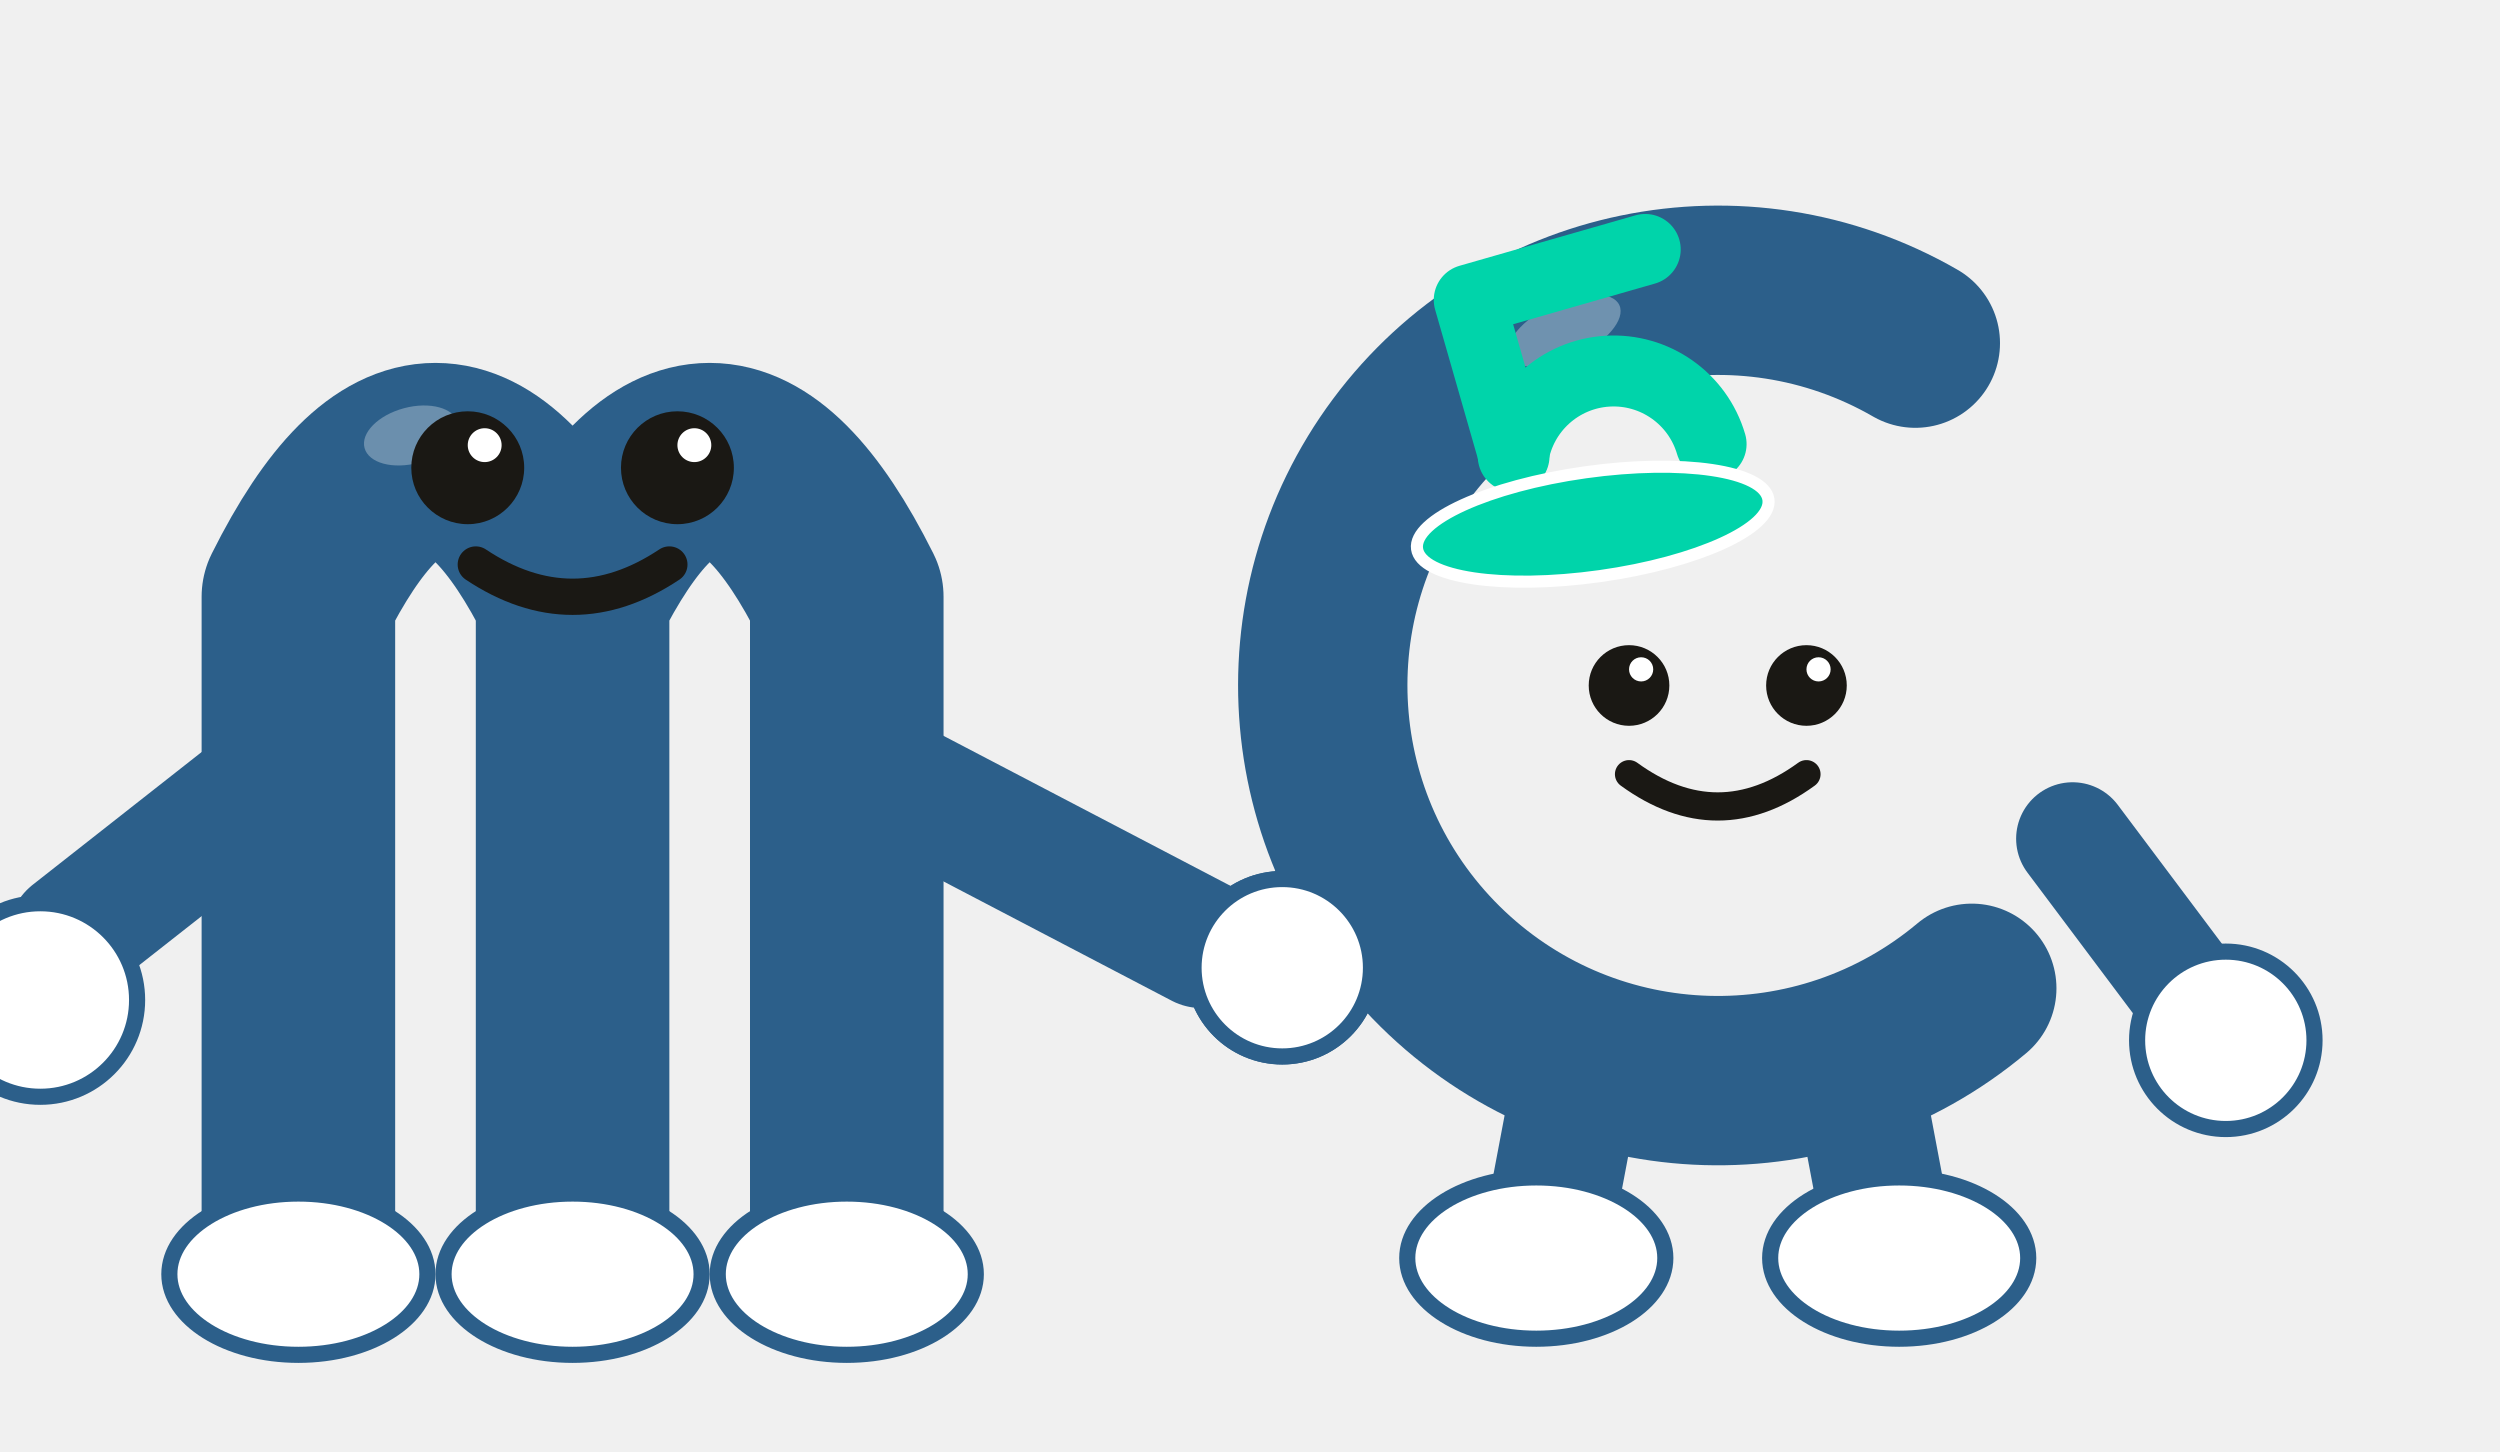
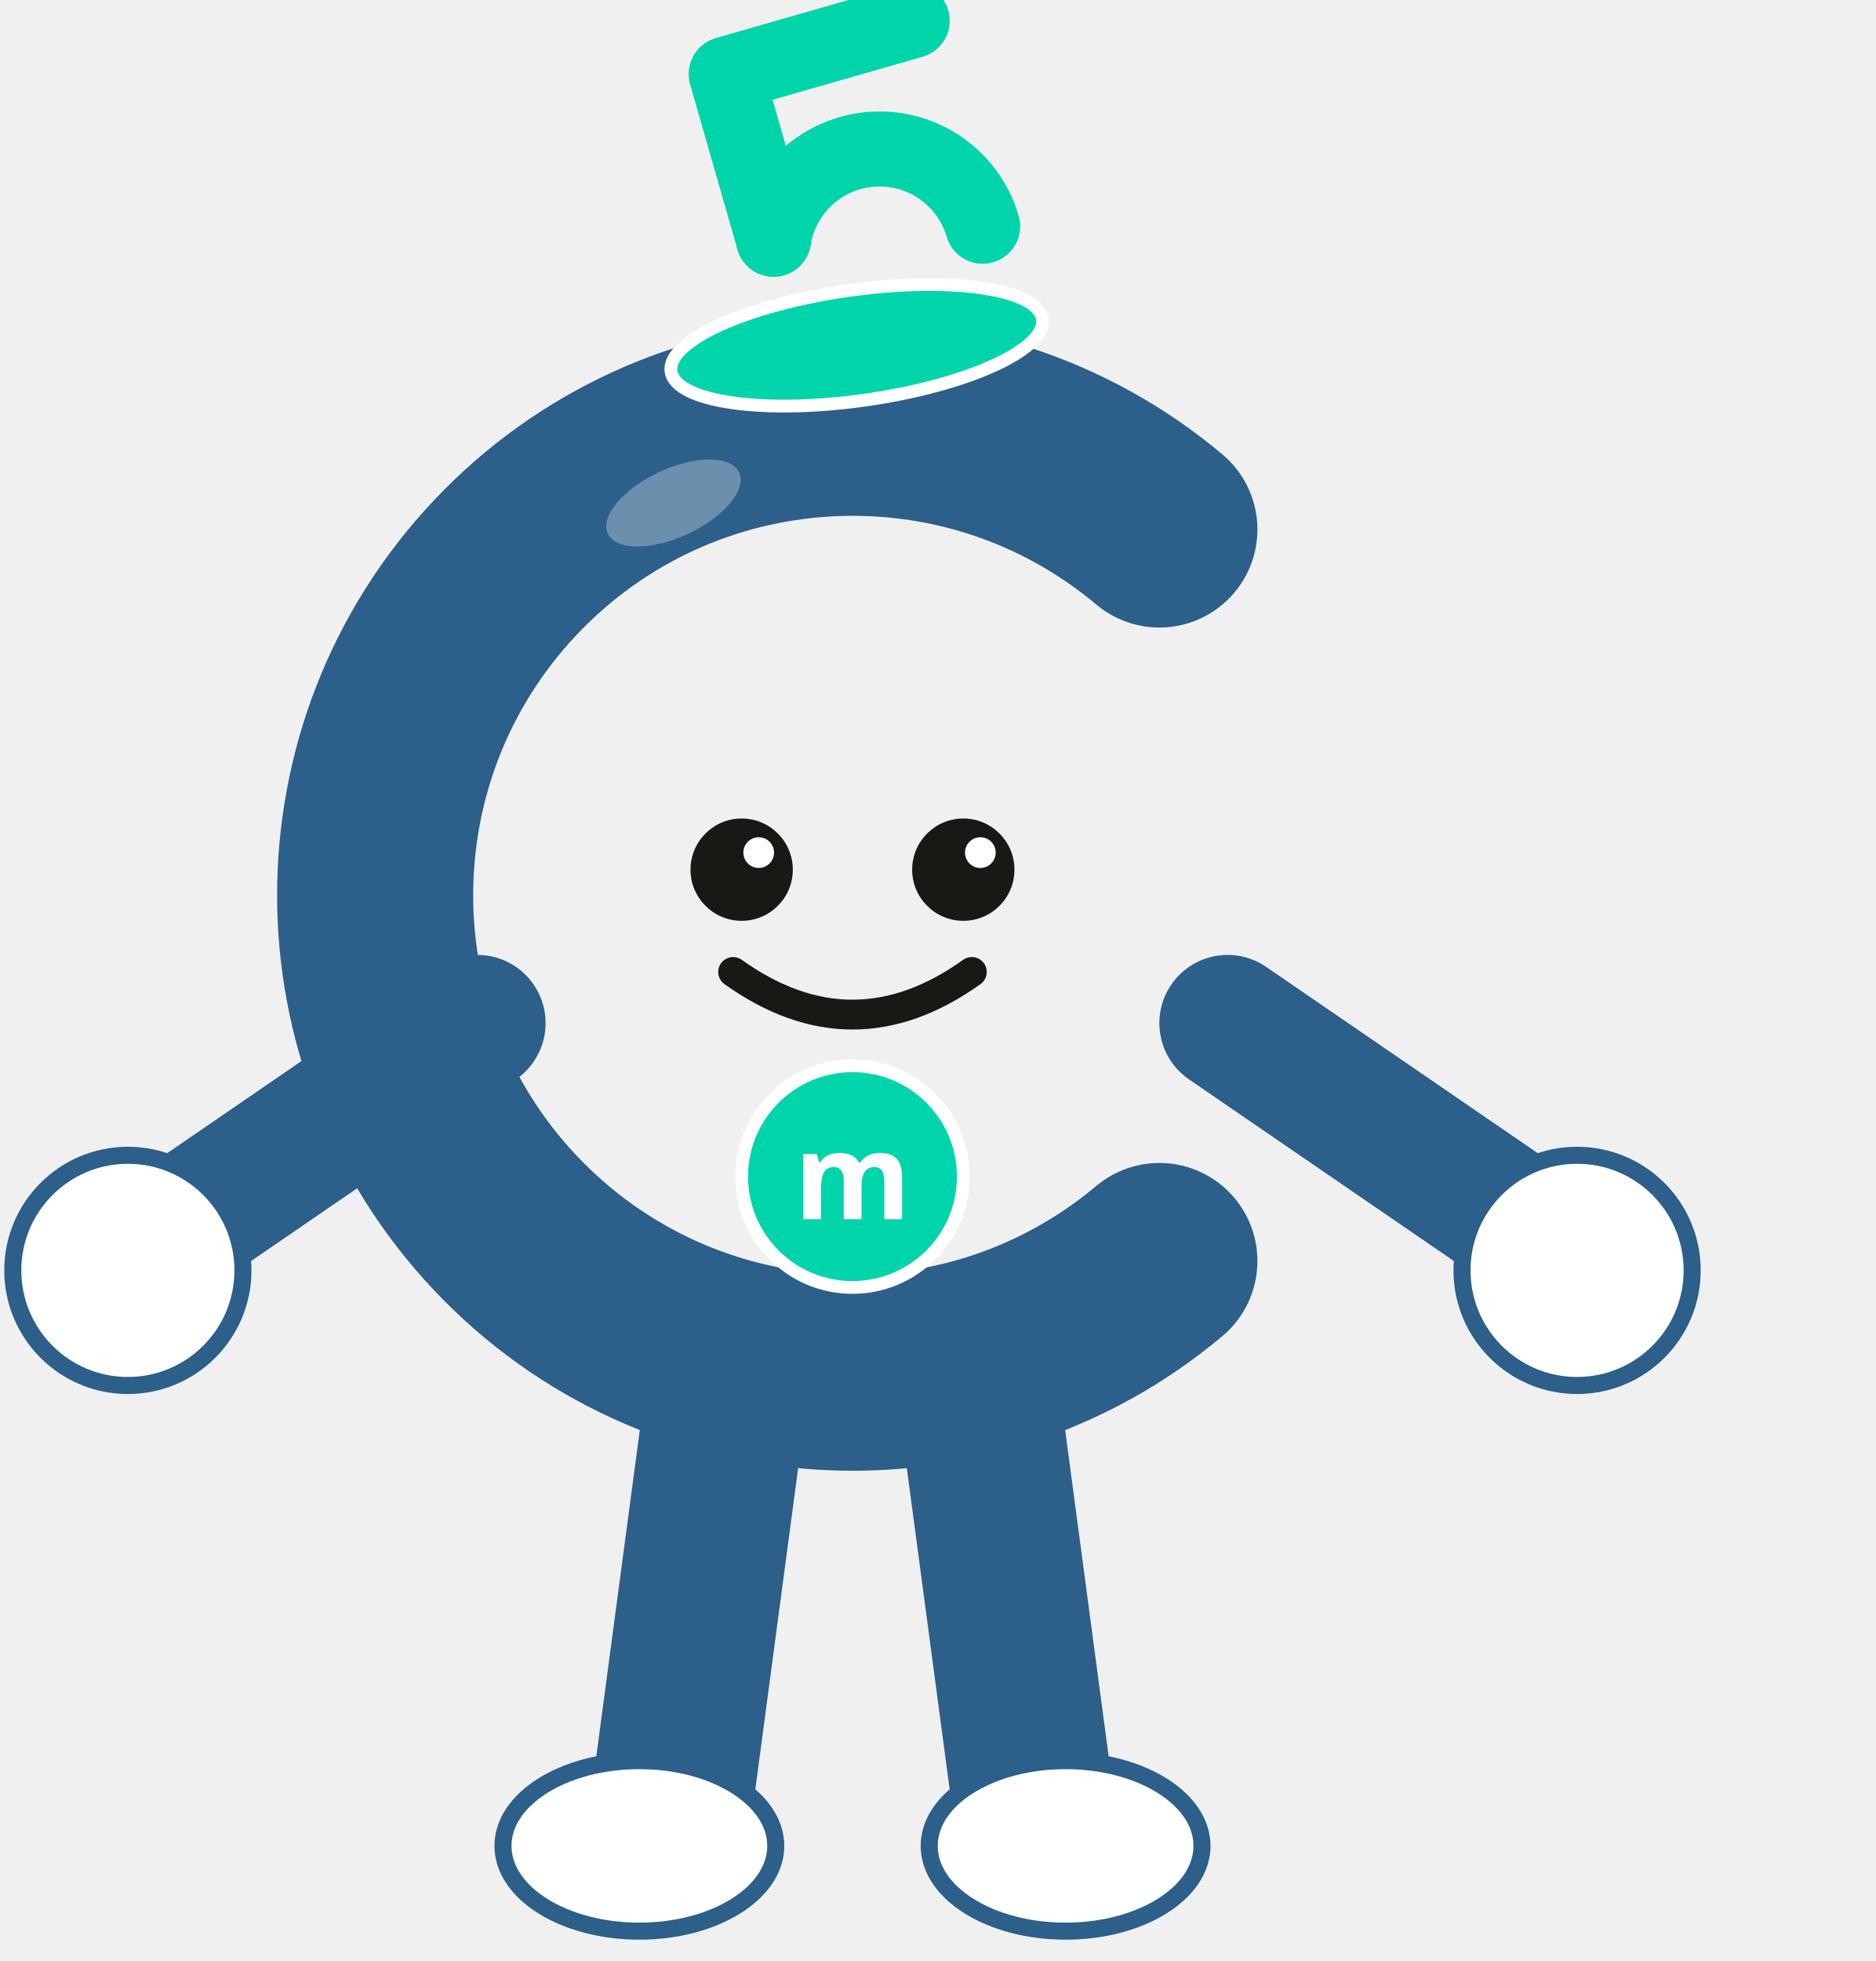
- <svg xmlns="http://www.w3.org/2000/svg" width="620" height="360" viewBox="-40 0 620 360">
-   <path d="M 34 304 L 34 148 Q 68 80 102 148 L 102 304 L 102 148 Q 136 80 170 148 L 170 304" stroke="#2C5F8A" stroke-width="48" stroke-linecap="round" stroke-linejoin="round" fill="none" />
-   <ellipse cx="62" cy="108" rx="12" ry="7" fill="#ffffff" opacity="0.3" transform="rotate(-15 62 108)" />
-   <ellipse cx="34" cy="316" rx="32" ry="20" fill="#ffffff" stroke="#2C5F8A" stroke-width="4" />
-   <ellipse cx="102" cy="316" rx="32" ry="20" fill="#ffffff" stroke="#2C5F8A" stroke-width="4" />
-   <ellipse cx="170" cy="316" rx="32" ry="20" fill="#ffffff" stroke="#2C5F8A" stroke-width="4" />
-   <circle cx="76" cy="116" r="14" fill="#1a1814" />
-   <circle cx="128" cy="116" r="14" fill="#1a1814" />
-   <circle cx="80.2" cy="110.4" r="4.2" fill="#ffffff" />
-   <circle cx="132.2" cy="110.4" r="4.2" fill="#ffffff" />
-   <path d="M 78 140 Q 102 156 126 140" stroke="#1a1814" stroke-width="9" stroke-linecap="round" fill="none" />
-   <line x1="34" y1="188" x2="-22" y2="232" stroke="#2C5F8A" stroke-width="32" stroke-linecap="round" />
-   <circle cx="-30" cy="248" r="24" fill="#ffffff" stroke="#2C5F8A" stroke-width="4" />
-   <line x1="170" y1="188" x2="258" y2="234" stroke="#2C5F8A" stroke-width="32" stroke-linecap="round" />
-   <circle cx="278" cy="240" r="22" fill="#ffffff" stroke="#2C5F8A" stroke-width="4" />
-   <path d="M 449.0 245.1 A 98 98 0 1 1 435.0 85.1" stroke="#2C5F8A" stroke-width="42" stroke-linecap="round" fill="none" />
-   <ellipse cx="348" cy="82" rx="15" ry="7" fill="#ffffff" opacity="0.32" transform="rotate(-25 348 82)" />
-   <line x1="352" y1="263" x2="345" y2="300" stroke="#2C5F8A" stroke-width="32" stroke-linecap="round" />
-   <line x1="420" y1="263" x2="427" y2="300" stroke="#2C5F8A" stroke-width="32" stroke-linecap="round" />
-   <ellipse cx="341" cy="312" rx="32" ry="20" fill="#ffffff" stroke="#2C5F8A" stroke-width="4" />
-   <ellipse cx="431" cy="312" rx="32" ry="20" fill="#ffffff" stroke="#2C5F8A" stroke-width="4" />
-   <line x1="298" y1="208" x2="280" y2="236" stroke="#2C5F8A" stroke-width="28" stroke-linecap="round" />
-   <circle cx="278" cy="240" r="22" fill="#ffffff" stroke="#2C5F8A" stroke-width="4" />
-   <line x1="474" y1="208" x2="504" y2="248" stroke="#2C5F8A" stroke-width="28" stroke-linecap="round" />
-   <circle cx="512" cy="258" r="22" fill="#ffffff" stroke="#2C5F8A" stroke-width="4" />
-   <circle cx="364" cy="170" r="10" fill="#1a1814" />
-   <circle cx="408" cy="170" r="10" fill="#1a1814" />
-   <circle cx="367.0" cy="166.0" r="3.0" fill="#ffffff" />
-   <circle cx="411.0" cy="166.0" r="3.0" fill="#ffffff" />
-   <path d="M 364 192 Q 386 208 408 192" stroke="#1a1814" stroke-width="7" stroke-linecap="round" fill="none" />
-   <g transform="translate(0,12) rotate(-16 354 75)">
-     <path d="M 374.4 54.7 L 329 54.7 L 329 95.0" stroke="#00d4aa" stroke-width="17.6" stroke-linecap="round" stroke-linejoin="round" fill="none" />
-     <path d="M 328.8 95.0 A 25.2 25.2 0 0 1 376.8 105.6" stroke="#00d4aa" stroke-width="17.6" stroke-linecap="round" fill="none" />
+ <svg xmlns="http://www.w3.org/2000/svg" width="440" height="460" viewBox="0 -30 440 460">
+   <line x1="170" y1="300" x2="158" y2="390" stroke="#2C5F8A" stroke-width="38" stroke-linecap="round" />
+   <line x1="230" y1="300" x2="242" y2="390" stroke="#2C5F8A" stroke-width="38" stroke-linecap="round" />
+   <ellipse cx="150" cy="403" rx="32" ry="20" fill="#ffffff" stroke="#2C5F8A" stroke-width="4" />
+   <ellipse cx="250" cy="403" rx="32" ry="20" fill="#ffffff" stroke="#2C5F8A" stroke-width="4" />
+   <line x1="112" y1="210" x2="42" y2="258" stroke="#2C5F8A" stroke-width="32" stroke-linecap="round" />
+   <circle cx="30" cy="268" r="27" fill="#ffffff" stroke="#2C5F8A" stroke-width="4" />
+   <line x1="288" y1="210" x2="358" y2="258" stroke="#2C5F8A" stroke-width="32" stroke-linecap="round" />
+   <circle cx="370" cy="268" r="27" fill="#ffffff" stroke="#2C5F8A" stroke-width="4" />
+   <path d="M 272.0 265.8 A 112 112 0 1 1 272.0 94.2" stroke="#2C5F8A" stroke-width="46" stroke-linecap="round" fill="none" />
+   <ellipse cx="158" cy="88" rx="17" ry="8" fill="#ffffff" opacity="0.3" transform="rotate(-25 158 88)" />
+   <circle cx="174" cy="174" r="12" fill="#1a1814" />
+   <circle cx="226" cy="174" r="12" fill="#1a1814" />
+   <circle cx="178" cy="170" r="3.6" fill="#ffffff" />
+   <circle cx="230" cy="170" r="3.6" fill="#ffffff" />
+   <path d="M 172 198 Q 200 218 228 198" stroke="#1a1814" stroke-width="7" stroke-linecap="round" fill="none" />
+   <circle cx="200" cy="246" r="26" fill="#00d4aa" stroke="#ffffff" stroke-width="3" />
+   <text x="200" y="256" font-family="Outfit, sans-serif" font-weight="700" font-size="28" fill="#ffffff" text-anchor="middle">m</text>
+   <g transform="rotate(-16 200 0)">
+     <path d="M 220.4 -20.3 L 175.0 -20.3 L 175.0 20.0" stroke="#00d4aa" stroke-width="17.6" stroke-linecap="round" stroke-linejoin="round" fill="none" />
+     <path d="M 175.0 20.0 A 25.2 25.2 0 0 1 223.0 30.6" stroke="#00d4aa" stroke-width="17.6" stroke-linecap="round" fill="none" />
  </g>
-   <ellipse cx="355" cy="130" rx="44" ry="13" fill="#00d4aa" stroke="#ffffff" stroke-width="3" transform="rotate(-8 355 130)" />
+   <ellipse cx="201.0" cy="51.0" rx="44" ry="13" fill="#00d4aa" stroke="#ffffff" stroke-width="3" transform="rotate(-8 201.0 51.0)" />
</svg>
